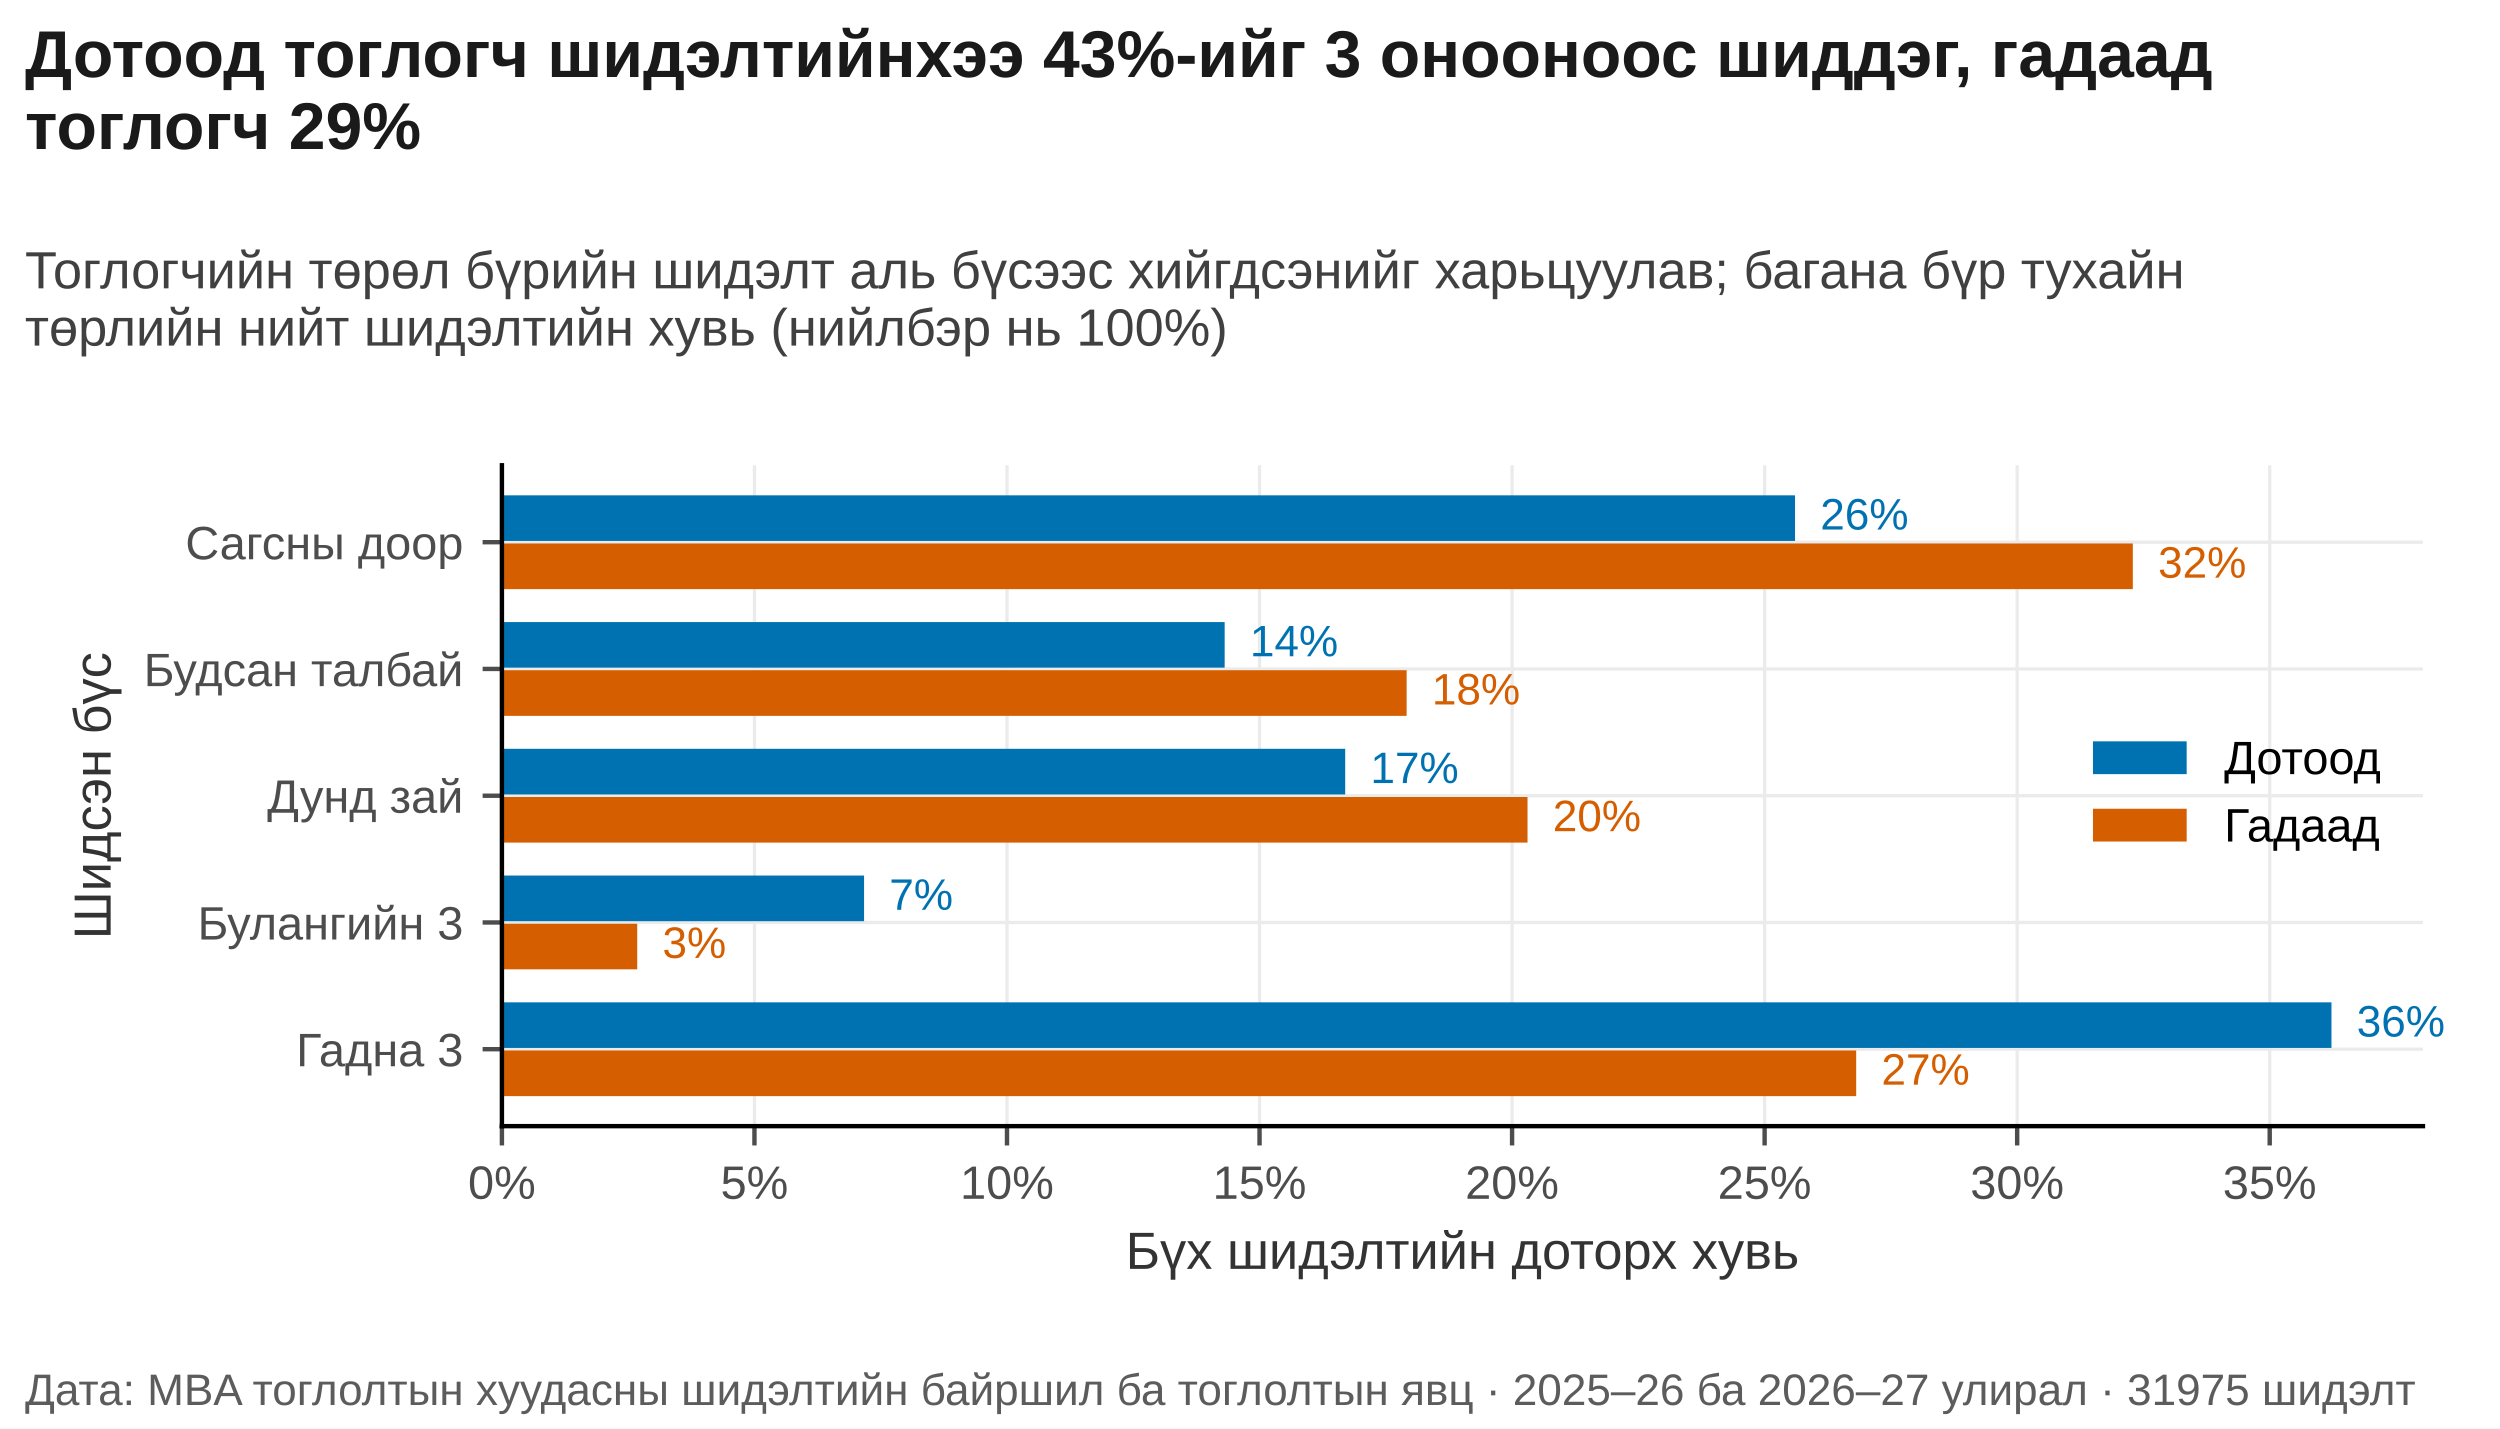
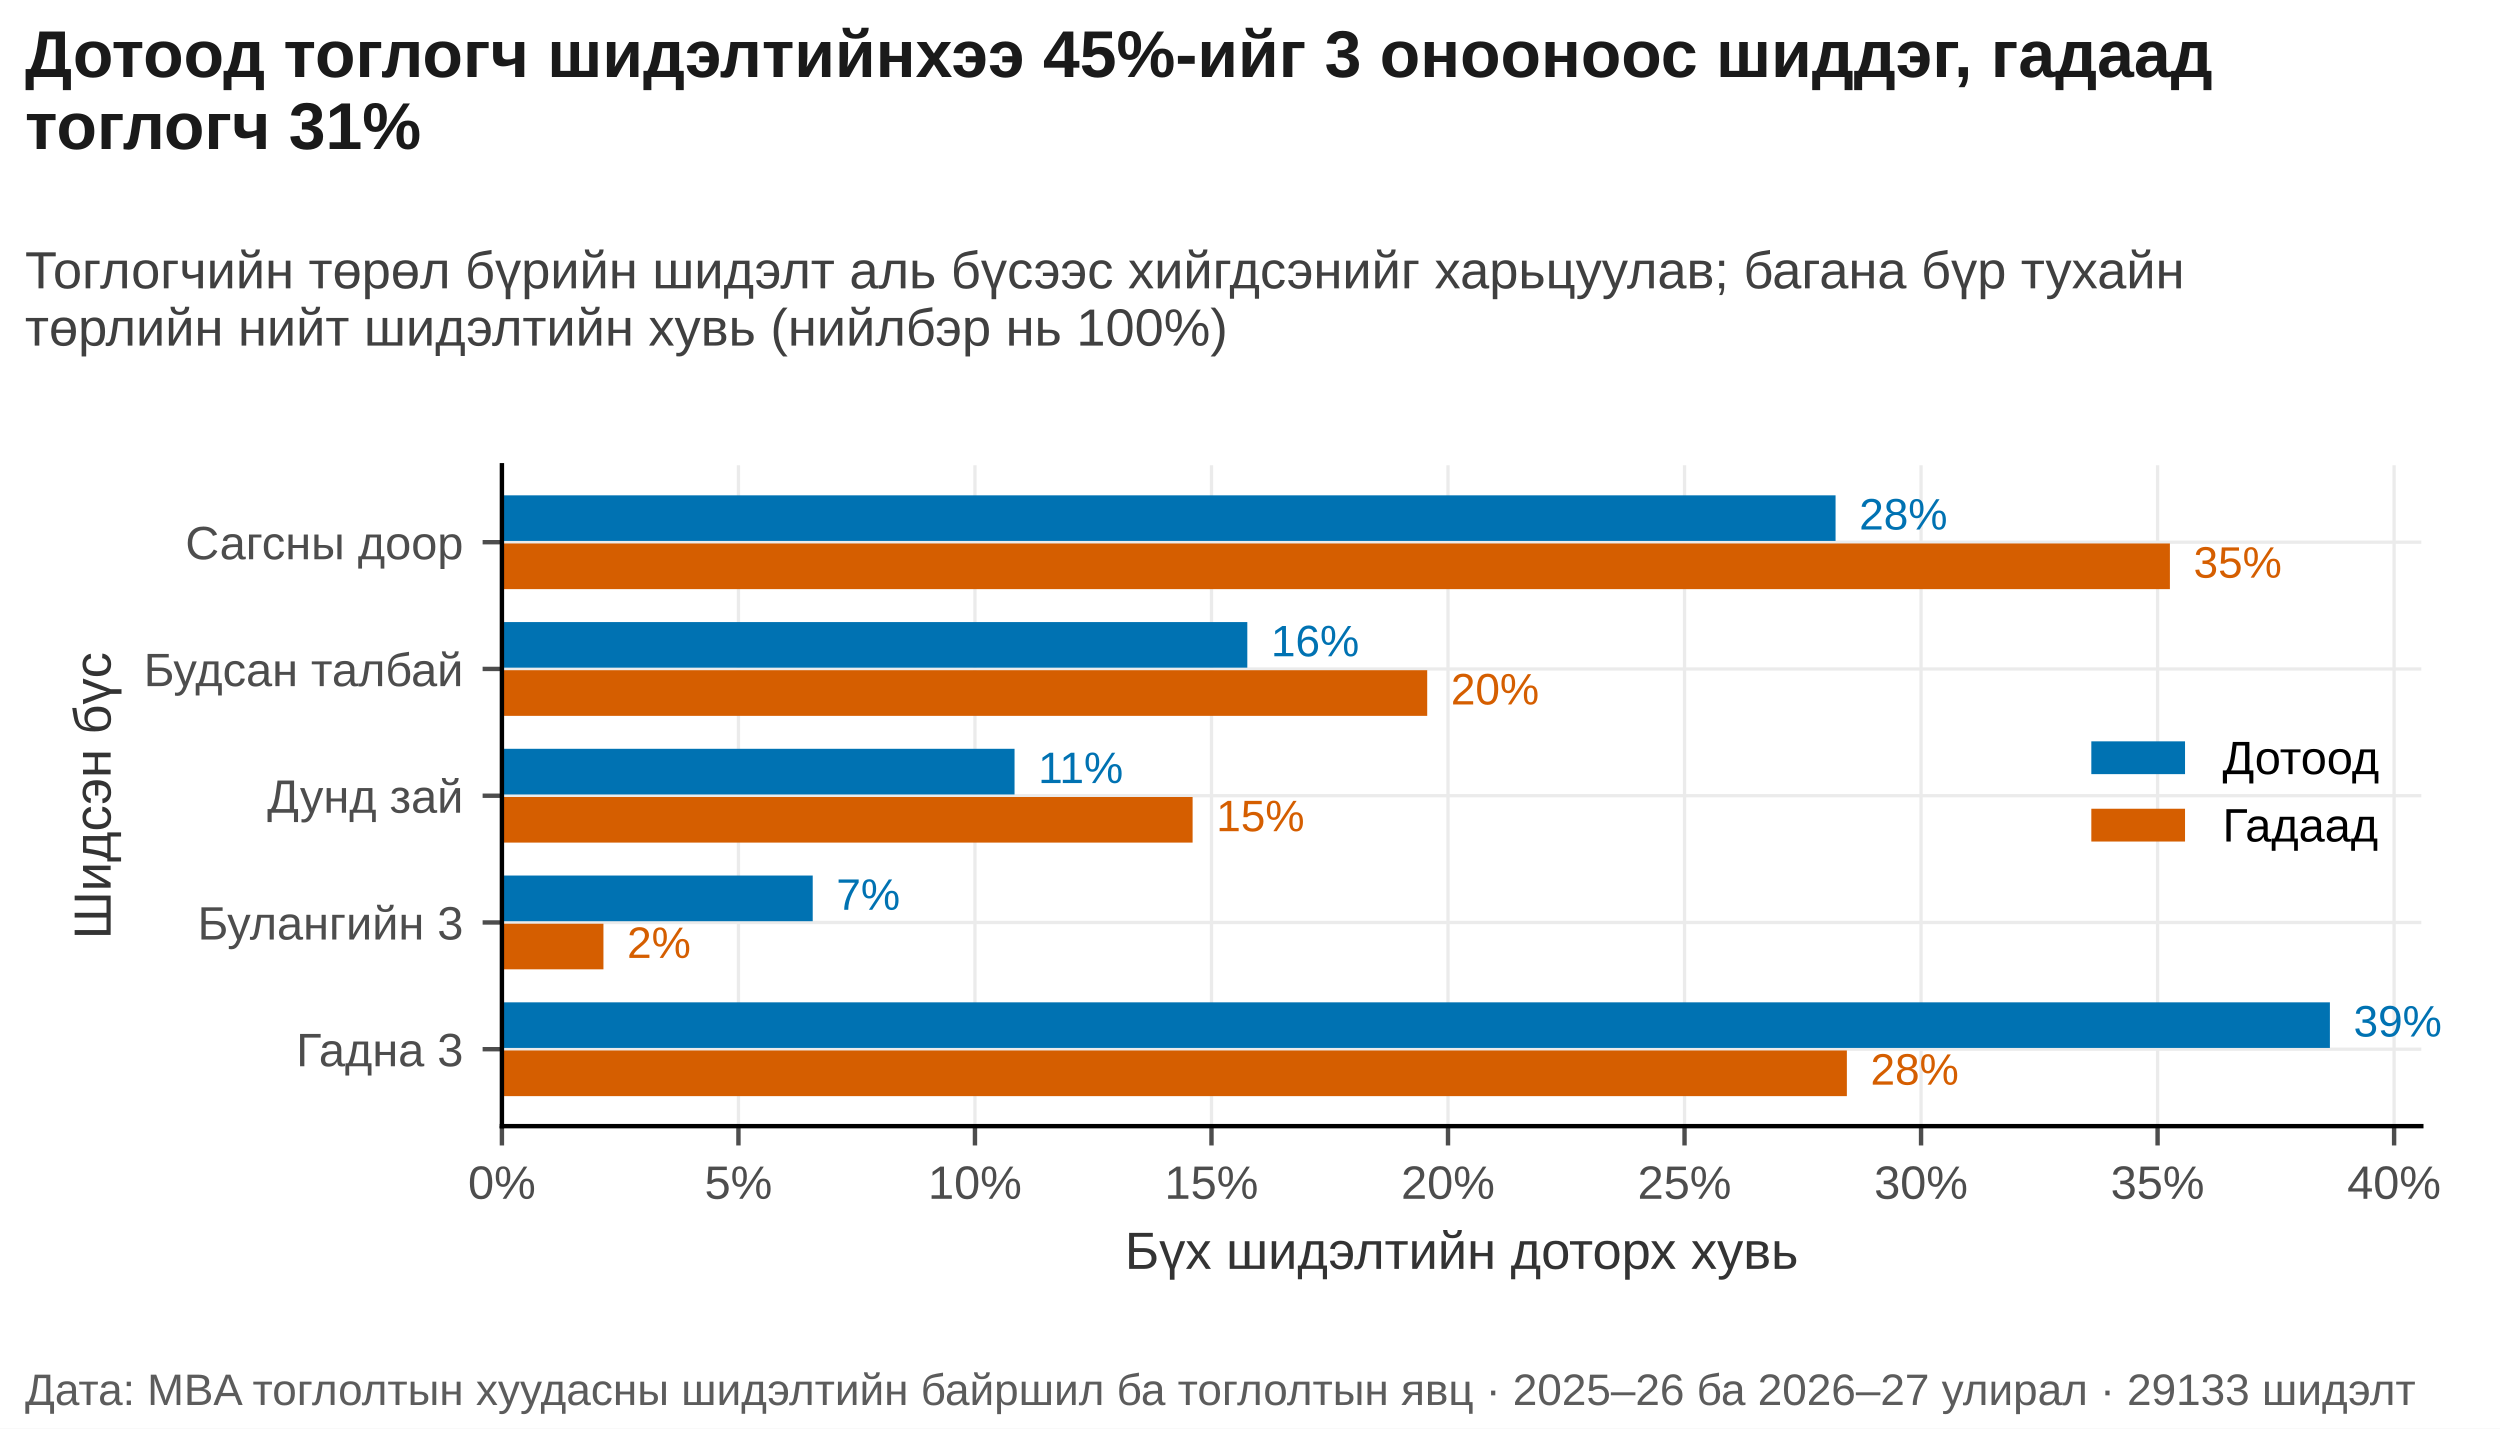
<svg xmlns="http://www.w3.org/2000/svg" xmlns:xlink="http://www.w3.org/1999/xlink" width="453.543pt" height="259.168pt" viewBox="0 0 453.543 259.168" version="1.1">
  <defs>
    <style type="text/css">*{stroke-linejoin: round; stroke-linecap: butt}</style>
  </defs>
  <g id="figure_1">
    <g id="patch_1">
      <path d="M 0 259.168  L 453.543 259.168  L 453.543 0  L 0 0  z " style="fill: #ffffff" />
    </g>
    <g id="axes_1">
      <g id="patch_2">
-         <path d="M 91.055 204.302  L 439.564 204.302  L 439.564 84.409  L 91.055 84.409  z " style="fill: #ffffff" />
+         <path d="M 91.055 204.302  L 439.265 204.302  L 439.265 84.409  L 91.055 84.409  z " style="fill: #ffffff" />
      </g>
      <g id="matplotlib.axis_1">
        <g id="xtick_1">
          <g id="line2d_1">
-             <path d="M 91.055 204.302  L 91.055 84.409  " clip-path="url(#p14b0878946)" style="fill: none; stroke: #ebebeb; stroke-width: 0.6; stroke-linecap: square" />
+             <path d="M 91.055 204.302  L 91.055 84.409  " clip-path="url(#p6a23a534bc)" style="fill: none; stroke: #ebebeb; stroke-width: 0.6; stroke-linecap: square" />
          </g>
          <g id="line2d_2">
            <defs>
              <path id="mf986387a4b" d="M 0 0  L 0 3.5  " style="stroke: #4d4d4d; stroke-width: 0.8" />
            </defs>
            <g>
              <use xlink:href="#mf986387a4b" x="91.055" y="204.302" style="fill: #4d4d4d; stroke: #4d4d4d; stroke-width: 0.8" />
            </g>
          </g>
          <g id="text_1">
            <text style="font-size: 8.5px; font-family: 'Arial'; text-anchor: middle; fill: #4d4d4d" x="91.055" y="217.49" transform="rotate(-0 91.05487 217.4899)">0%</text>
          </g>
        </g>
        <g id="xtick_2">
          <g id="line2d_3">
-             <path d="M 136.87 204.302  L 136.87 84.409  " clip-path="url(#p14b0878946)" style="fill: none; stroke: #ebebeb; stroke-width: 0.6; stroke-linecap: square" />
+             <path d="M 133.965 204.302  L 133.965 84.409  " clip-path="url(#p6a23a534bc)" style="fill: none; stroke: #ebebeb; stroke-width: 0.6; stroke-linecap: square" />
          </g>
          <g id="line2d_4">
            <g>
-               <use xlink:href="#mf986387a4b" x="136.87" y="204.302" style="fill: #4d4d4d; stroke: #4d4d4d; stroke-width: 0.8" />
+               <use xlink:href="#mf986387a4b" x="133.965" y="204.302" style="fill: #4d4d4d; stroke: #4d4d4d; stroke-width: 0.8" />
            </g>
          </g>
          <g id="text_2">
-             <text style="font-size: 8.5px; font-family: 'Arial'; text-anchor: middle; fill: #4d4d4d" x="136.87" y="217.49" transform="rotate(-0 136.8704 217.4899)">5%</text>
+             <text style="font-size: 8.5px; font-family: 'Arial'; text-anchor: middle; fill: #4d4d4d" x="133.965" y="217.49" transform="rotate(-0 133.9645 217.4899)">5%</text>
          </g>
        </g>
        <g id="xtick_3">
          <g id="line2d_5">
-             <path d="M 182.686 204.302  L 182.686 84.409  " clip-path="url(#p14b0878946)" style="fill: none; stroke: #ebebeb; stroke-width: 0.6; stroke-linecap: square" />
+             <path d="M 176.874 204.302  L 176.874 84.409  " clip-path="url(#p6a23a534bc)" style="fill: none; stroke: #ebebeb; stroke-width: 0.6; stroke-linecap: square" />
          </g>
          <g id="line2d_6">
            <g>
-               <use xlink:href="#mf986387a4b" x="182.686" y="204.302" style="fill: #4d4d4d; stroke: #4d4d4d; stroke-width: 0.8" />
+               <use xlink:href="#mf986387a4b" x="176.874" y="204.302" style="fill: #4d4d4d; stroke: #4d4d4d; stroke-width: 0.8" />
            </g>
          </g>
          <g id="text_3">
-             <text style="font-size: 8.5px; font-family: 'Arial'; text-anchor: middle; fill: #4d4d4d" x="182.686" y="217.49" transform="rotate(-0 182.686 217.4899)">10%</text>
+             <text style="font-size: 8.5px; font-family: 'Arial'; text-anchor: middle; fill: #4d4d4d" x="176.874" y="217.49" transform="rotate(-0 176.8742 217.4899)">10%</text>
          </g>
        </g>
        <g id="xtick_4">
          <g id="line2d_7">
-             <path d="M 228.502 204.302  L 228.502 84.409  " clip-path="url(#p14b0878946)" style="fill: none; stroke: #ebebeb; stroke-width: 0.6; stroke-linecap: square" />
+             <path d="M 219.784 204.302  L 219.784 84.409  " clip-path="url(#p6a23a534bc)" style="fill: none; stroke: #ebebeb; stroke-width: 0.6; stroke-linecap: square" />
          </g>
          <g id="line2d_8">
            <g>
-               <use xlink:href="#mf986387a4b" x="228.502" y="204.302" style="fill: #4d4d4d; stroke: #4d4d4d; stroke-width: 0.8" />
+               <use xlink:href="#mf986387a4b" x="219.784" y="204.302" style="fill: #4d4d4d; stroke: #4d4d4d; stroke-width: 0.8" />
            </g>
          </g>
          <g id="text_4">
-             <text style="font-size: 8.5px; font-family: 'Arial'; text-anchor: middle; fill: #4d4d4d" x="228.502" y="217.49" transform="rotate(-0 228.5016 217.4899)">15%</text>
+             <text style="font-size: 8.5px; font-family: 'Arial'; text-anchor: middle; fill: #4d4d4d" x="219.784" y="217.49" transform="rotate(-0 219.7839 217.4899)">15%</text>
          </g>
        </g>
        <g id="xtick_5">
          <g id="line2d_9">
-             <path d="M 274.317 204.302  L 274.317 84.409  " clip-path="url(#p14b0878946)" style="fill: none; stroke: #ebebeb; stroke-width: 0.6; stroke-linecap: square" />
+             <path d="M 262.694 204.302  L 262.694 84.409  " clip-path="url(#p6a23a534bc)" style="fill: none; stroke: #ebebeb; stroke-width: 0.6; stroke-linecap: square" />
          </g>
          <g id="line2d_10">
            <g>
-               <use xlink:href="#mf986387a4b" x="274.317" y="204.302" style="fill: #4d4d4d; stroke: #4d4d4d; stroke-width: 0.8" />
+               <use xlink:href="#mf986387a4b" x="262.694" y="204.302" style="fill: #4d4d4d; stroke: #4d4d4d; stroke-width: 0.8" />
            </g>
          </g>
          <g id="text_5">
-             <text style="font-size: 8.5px; font-family: 'Arial'; text-anchor: middle; fill: #4d4d4d" x="274.317" y="217.49" transform="rotate(-0 274.3171 217.4899)">20%</text>
+             <text style="font-size: 8.5px; font-family: 'Arial'; text-anchor: middle; fill: #4d4d4d" x="262.694" y="217.49" transform="rotate(-0 262.6936 217.4899)">20%</text>
          </g>
        </g>
        <g id="xtick_6">
          <g id="line2d_11">
-             <path d="M 320.133 204.302  L 320.133 84.409  " clip-path="url(#p14b0878946)" style="fill: none; stroke: #ebebeb; stroke-width: 0.6; stroke-linecap: square" />
+             <path d="M 305.603 204.302  L 305.603 84.409  " clip-path="url(#p6a23a534bc)" style="fill: none; stroke: #ebebeb; stroke-width: 0.6; stroke-linecap: square" />
          </g>
          <g id="line2d_12">
            <g>
-               <use xlink:href="#mf986387a4b" x="320.133" y="204.302" style="fill: #4d4d4d; stroke: #4d4d4d; stroke-width: 0.8" />
+               <use xlink:href="#mf986387a4b" x="305.603" y="204.302" style="fill: #4d4d4d; stroke: #4d4d4d; stroke-width: 0.8" />
            </g>
          </g>
          <g id="text_6">
-             <text style="font-size: 8.5px; font-family: 'Arial'; text-anchor: middle; fill: #4d4d4d" x="320.133" y="217.49" transform="rotate(-0 320.1327 217.4899)">25%</text>
+             <text style="font-size: 8.5px; font-family: 'Arial'; text-anchor: middle; fill: #4d4d4d" x="305.603" y="217.49" transform="rotate(-0 305.6032 217.4899)">25%</text>
          </g>
        </g>
        <g id="xtick_7">
          <g id="line2d_13">
-             <path d="M 365.948 204.302  L 365.948 84.409  " clip-path="url(#p14b0878946)" style="fill: none; stroke: #ebebeb; stroke-width: 0.6; stroke-linecap: square" />
+             <path d="M 348.513 204.302  L 348.513 84.409  " clip-path="url(#p6a23a534bc)" style="fill: none; stroke: #ebebeb; stroke-width: 0.6; stroke-linecap: square" />
          </g>
          <g id="line2d_14">
            <g>
-               <use xlink:href="#mf986387a4b" x="365.948" y="204.302" style="fill: #4d4d4d; stroke: #4d4d4d; stroke-width: 0.8" />
+               <use xlink:href="#mf986387a4b" x="348.513" y="204.302" style="fill: #4d4d4d; stroke: #4d4d4d; stroke-width: 0.8" />
            </g>
          </g>
          <g id="text_7">
-             <text style="font-size: 8.5px; font-family: 'Arial'; text-anchor: middle; fill: #4d4d4d" x="365.948" y="217.49" transform="rotate(-0 365.9482 217.4899)">30%</text>
+             <text style="font-size: 8.5px; font-family: 'Arial'; text-anchor: middle; fill: #4d4d4d" x="348.513" y="217.49" transform="rotate(-0 348.5129 217.4899)">30%</text>
          </g>
        </g>
        <g id="xtick_8">
          <g id="line2d_15">
-             <path d="M 411.764 204.302  L 411.764 84.409  " clip-path="url(#p14b0878946)" style="fill: none; stroke: #ebebeb; stroke-width: 0.6; stroke-linecap: square" />
+             <path d="M 391.423 204.302  L 391.423 84.409  " clip-path="url(#p6a23a534bc)" style="fill: none; stroke: #ebebeb; stroke-width: 0.6; stroke-linecap: square" />
          </g>
          <g id="line2d_16">
            <g>
-               <use xlink:href="#mf986387a4b" x="411.764" y="204.302" style="fill: #4d4d4d; stroke: #4d4d4d; stroke-width: 0.8" />
+               <use xlink:href="#mf986387a4b" x="391.423" y="204.302" style="fill: #4d4d4d; stroke: #4d4d4d; stroke-width: 0.8" />
            </g>
          </g>
          <g id="text_8">
-             <text style="font-size: 8.5px; font-family: 'Arial'; text-anchor: middle; fill: #4d4d4d" x="411.764" y="217.49" transform="rotate(-0 411.7638 217.4899)">35%</text>
-           </g>
-         </g>
-         <g id="text_9">
-           <text style="font-size: 9.5px; font-family: 'Arial'; text-anchor: middle; fill: #333333" x="265.309" y="230.195" transform="rotate(-0 265.3093 230.195)">Бүх шидэлтийн доторх хувь</text>
+             <text style="font-size: 8.5px; font-family: 'Arial'; text-anchor: middle; fill: #4d4d4d" x="391.423" y="217.49" transform="rotate(-0 391.4226 217.4899)">35%</text>
+           </g>
+         </g>
+         <g id="xtick_9">
+           <g id="line2d_17">
+             <path d="M 434.332 204.302  L 434.332 84.409  " clip-path="url(#p6a23a534bc)" style="fill: none; stroke: #ebebeb; stroke-width: 0.6; stroke-linecap: square" />
+           </g>
+           <g id="line2d_18">
+             <g>
+               <use xlink:href="#mf986387a4b" x="434.332" y="204.302" style="fill: #4d4d4d; stroke: #4d4d4d; stroke-width: 0.8" />
+             </g>
+           </g>
+           <g id="text_9">
+             <text style="font-size: 8.5px; font-family: 'Arial'; text-anchor: middle; fill: #4d4d4d" x="434.332" y="217.49" transform="rotate(-0 434.3323 217.4899)">40%</text>
+           </g>
+         </g>
+         <g id="text_10">
+           <text style="font-size: 9.5px; font-family: 'Arial'; text-anchor: middle; fill: #333333" x="265.16" y="230.195" transform="rotate(-0 265.1602 230.195)">Бүх шидэлтийн доторх хувь</text>
        </g>
      </g>
      <g id="matplotlib.axis_2">
        <g id="ytick_1">
-           <g id="line2d_17">
-             <path d="M 91.055 98.367  L 439.564 98.367  " clip-path="url(#p14b0878946)" style="fill: none; stroke: #ebebeb; stroke-width: 0.6; stroke-linecap: square" />
-           </g>
-           <g id="line2d_18">
+           <g id="line2d_19">
+             <path d="M 91.055 98.367  L 439.265 98.367  " clip-path="url(#p6a23a534bc)" style="fill: none; stroke: #ebebeb; stroke-width: 0.6; stroke-linecap: square" />
+           </g>
+           <g id="line2d_20">
            <defs>
              <path id="m3fba8f0df0" d="M 0 0  L -3.5 0  " style="stroke: #4d4d4d; stroke-width: 0.8" />
            </defs>
            <g>
              <use xlink:href="#m3fba8f0df0" x="91.055" y="98.367" style="fill: #4d4d4d; stroke: #4d4d4d; stroke-width: 0.8" />
            </g>
          </g>
-           <g id="text_10">
+           <g id="text_11">
            <text style="font-size: 8.5px; font-family: 'Arial'; text-anchor: end; fill: #4d4d4d" x="84.055" y="101.461" transform="rotate(-0 84.05487 101.4611)">Сагсны доор</text>
          </g>
        </g>
        <g id="ytick_2">
-           <g id="line2d_19">
-             <path d="M 91.055 121.361  L 439.564 121.361  " clip-path="url(#p14b0878946)" style="fill: none; stroke: #ebebeb; stroke-width: 0.6; stroke-linecap: square" />
-           </g>
-           <g id="line2d_20">
+           <g id="line2d_21">
+             <path d="M 91.055 121.361  L 439.265 121.361  " clip-path="url(#p6a23a534bc)" style="fill: none; stroke: #ebebeb; stroke-width: 0.6; stroke-linecap: square" />
+           </g>
+           <g id="line2d_22">
            <g>
              <use xlink:href="#m3fba8f0df0" x="91.055" y="121.361" style="fill: #4d4d4d; stroke: #4d4d4d; stroke-width: 0.8" />
            </g>
          </g>
-           <g id="text_11">
+           <g id="text_12">
            <text style="font-size: 8.5px; font-family: 'Arial'; text-anchor: end; fill: #4d4d4d" x="84.055" y="124.476" transform="rotate(-0 84.05487 124.4764)">Будсан талбай</text>
          </g>
        </g>
        <g id="ytick_3">
-           <g id="line2d_21">
-             <path d="M 91.055 144.356  L 439.564 144.356  " clip-path="url(#p14b0878946)" style="fill: none; stroke: #ebebeb; stroke-width: 0.6; stroke-linecap: square" />
-           </g>
-           <g id="line2d_22">
+           <g id="line2d_23">
+             <path d="M 91.055 144.356  L 439.265 144.356  " clip-path="url(#p6a23a534bc)" style="fill: none; stroke: #ebebeb; stroke-width: 0.6; stroke-linecap: square" />
+           </g>
+           <g id="line2d_24">
            <g>
              <use xlink:href="#m3fba8f0df0" x="91.055" y="144.356" style="fill: #4d4d4d; stroke: #4d4d4d; stroke-width: 0.8" />
            </g>
          </g>
-           <g id="text_12">
+           <g id="text_13">
            <text style="font-size: 8.5px; font-family: 'Arial'; text-anchor: end; fill: #4d4d4d" x="84.055" y="147.45" transform="rotate(-0 84.05487 147.4497)">Дунд зай</text>
          </g>
        </g>
        <g id="ytick_4">
-           <g id="line2d_23">
-             <path d="M 91.055 167.35  L 439.564 167.35  " clip-path="url(#p14b0878946)" style="fill: none; stroke: #ebebeb; stroke-width: 0.6; stroke-linecap: square" />
-           </g>
-           <g id="line2d_24">
+           <g id="line2d_25">
+             <path d="M 91.055 167.35  L 439.265 167.35  " clip-path="url(#p6a23a534bc)" style="fill: none; stroke: #ebebeb; stroke-width: 0.6; stroke-linecap: square" />
+           </g>
+           <g id="line2d_26">
            <g>
              <use xlink:href="#m3fba8f0df0" x="91.055" y="167.35" style="fill: #4d4d4d; stroke: #4d4d4d; stroke-width: 0.8" />
            </g>
          </g>
-           <g id="text_13">
+           <g id="text_14">
            <text style="font-size: 8.5px; font-family: 'Arial'; text-anchor: end; fill: #4d4d4d" x="84.055" y="170.444" transform="rotate(-0 84.05487 170.4439)">Булангийн 3</text>
          </g>
        </g>
        <g id="ytick_5">
-           <g id="line2d_25">
-             <path d="M 91.055 190.344  L 439.564 190.344  " clip-path="url(#p14b0878946)" style="fill: none; stroke: #ebebeb; stroke-width: 0.6; stroke-linecap: square" />
-           </g>
-           <g id="line2d_26">
+           <g id="line2d_27">
+             <path d="M 91.055 190.344  L 439.265 190.344  " clip-path="url(#p6a23a534bc)" style="fill: none; stroke: #ebebeb; stroke-width: 0.6; stroke-linecap: square" />
+           </g>
+           <g id="line2d_28">
            <g>
              <use xlink:href="#m3fba8f0df0" x="91.055" y="190.344" style="fill: #4d4d4d; stroke: #4d4d4d; stroke-width: 0.8" />
            </g>
          </g>
-           <g id="text_14">
+           <g id="text_15">
            <text style="font-size: 8.5px; font-family: 'Arial'; text-anchor: end; fill: #4d4d4d" x="84.055" y="193.438" transform="rotate(-0 84.05487 193.4382)">Гадна 3</text>
          </g>
        </g>
-         <g id="text_15">
+         <g id="text_16">
          <text style="font-size: 9.5px; font-family: 'Arial'; text-anchor: middle; fill: #333333" x="20.074" y="144.356" transform="rotate(-90 20.07365 144.3555)">Шидсэн бүс</text>
        </g>
      </g>
      <g id="patch_3">
-         <path d="M 91.055 89.859  L 325.647 89.859  L 325.647 98.137  L 91.055 98.137  z " clip-path="url(#p14b0878946)" style="fill: #0072b2" />
+         <path d="M 91.055 89.859  L 333.003 89.859  L 333.003 98.137  L 91.055 98.137  z " clip-path="url(#p6a23a534bc)" style="fill: #0072b2" />
      </g>
      <g id="patch_4">
-         <path d="M 91.055 112.853  L 222.173 112.853  L 222.173 121.131  L 91.055 121.131  z " clip-path="url(#p14b0878946)" style="fill: #0072b2" />
+         <path d="M 91.055 112.853  L 226.284 112.853  L 226.284 121.131  L 91.055 121.131  z " clip-path="url(#p6a23a534bc)" style="fill: #0072b2" />
      </g>
      <g id="patch_5">
-         <path d="M 91.055 135.848  L 244.042 135.848  L 244.042 144.126  L 91.055 144.126  z " clip-path="url(#p14b0878946)" style="fill: #0072b2" />
+         <path d="M 91.055 135.848  L 184.056 135.848  L 184.056 144.126  L 91.055 144.126  z " clip-path="url(#p6a23a534bc)" style="fill: #0072b2" />
      </g>
      <g id="patch_6">
-         <path d="M 91.055 158.842  L 156.756 158.842  L 156.756 167.12  L 91.055 167.12  z " clip-path="url(#p14b0878946)" style="fill: #0072b2" />
+         <path d="M 91.055 158.842  L 147.441 158.842  L 147.441 167.12  L 91.055 167.12  z " clip-path="url(#p6a23a534bc)" style="fill: #0072b2" />
      </g>
      <g id="patch_7">
-         <path d="M 91.055 181.836  L 422.968 181.836  L 422.968 190.114  L 91.055 190.114  z " clip-path="url(#p14b0878946)" style="fill: #0072b2" />
+         <path d="M 91.055 181.836  L 422.684 181.836  L 422.684 190.114  L 91.055 190.114  z " clip-path="url(#p6a23a534bc)" style="fill: #0072b2" />
      </g>
      <g id="patch_8">
-         <path d="M 91.055 98.597  L 386.93 98.597  L 386.93 106.875  L 91.055 106.875  z " clip-path="url(#p14b0878946)" style="fill: #d55e00" />
+         <path d="M 91.055 98.597  L 393.658 98.597  L 393.658 106.875  L 91.055 106.875  z " clip-path="url(#p6a23a534bc)" style="fill: #d55e00" />
      </g>
      <g id="patch_9">
-         <path d="M 91.055 121.591  L 255.188 121.591  L 255.188 129.869  L 91.055 129.869  z " clip-path="url(#p14b0878946)" style="fill: #d55e00" />
+         <path d="M 91.055 121.591  L 258.92 121.591  L 258.92 129.869  L 91.055 129.869  z " clip-path="url(#p6a23a534bc)" style="fill: #d55e00" />
      </g>
      <g id="patch_10">
-         <path d="M 91.055 144.585  L 277.12 144.585  L 277.12 152.863  L 91.055 152.863  z " clip-path="url(#p14b0878946)" style="fill: #d55e00" />
+         <path d="M 91.055 144.585  L 216.36 144.585  L 216.36 152.863  L 91.055 152.863  z " clip-path="url(#p6a23a534bc)" style="fill: #d55e00" />
      </g>
      <g id="patch_11">
-         <path d="M 91.055 167.58  L 115.602 167.58  L 115.602 175.858  L 91.055 175.858  z " clip-path="url(#p14b0878946)" style="fill: #d55e00" />
+         <path d="M 91.055 167.58  L 109.475 167.58  L 109.475 175.858  L 91.055 175.858  z " clip-path="url(#p6a23a534bc)" style="fill: #d55e00" />
      </g>
      <g id="patch_12">
-         <path d="M 91.055 190.574  L 336.746 190.574  L 336.746 198.852  L 91.055 198.852  z " clip-path="url(#p14b0878946)" style="fill: #d55e00" />
+         <path d="M 91.055 190.574  L 335.054 190.574  L 335.054 198.852  L 91.055 198.852  z " clip-path="url(#p6a23a534bc)" style="fill: #d55e00" />
      </g>
      <g id="patch_13">
        <path d="M 91.055 204.302  L 91.055 84.409  " style="fill: none; stroke: #000000; stroke-width: 0.8; stroke-linejoin: miter; stroke-linecap: square" />
      </g>
      <g id="patch_14">
-         <path d="M 91.055 204.302  L 439.564 204.302  " style="fill: none; stroke: #000000; stroke-width: 0.8; stroke-linejoin: miter; stroke-linecap: square" />
-       </g>
-       <g id="text_16">
-         <text style="font-size: 8px; font-family: 'Arial'; text-anchor: start; fill: #0072b2" x="330.229" y="96.068" transform="rotate(-0 330.2288 96.06838)">26%</text>
+         <path d="M 91.055 204.302  L 439.265 204.302  " style="fill: none; stroke: #000000; stroke-width: 0.8; stroke-linejoin: miter; stroke-linecap: square" />
      </g>
      <g id="text_17">
-         <text style="font-size: 8px; font-family: 'Arial'; text-anchor: start; fill: #0072b2" x="226.754" y="119.063" transform="rotate(-0 226.7544 119.0627)">14%</text>
+         <text style="font-size: 8px; font-family: 'Arial'; text-anchor: start; fill: #0072b2" x="337.294" y="96.068" transform="rotate(-0 337.294 96.06838)">28%</text>
      </g>
      <g id="text_18">
-         <text style="font-size: 8px; font-family: 'Arial'; text-anchor: start; fill: #0072b2" x="248.623" y="142.057" transform="rotate(-0 248.6232 142.0569)">17%</text>
+         <text style="font-size: 8px; font-family: 'Arial'; text-anchor: start; fill: #0072b2" x="230.575" y="119.063" transform="rotate(-0 230.5751 119.0627)">16%</text>
      </g>
      <g id="text_19">
-         <text style="font-size: 8px; font-family: 'Arial'; text-anchor: start; fill: #0072b2" x="161.337" y="165.051" transform="rotate(-0 161.3374 165.0512)">7%</text>
+         <text style="font-size: 8px; font-family: 'Arial'; text-anchor: start; fill: #0072b2" x="188.346" y="142.057" transform="rotate(-0 188.3465 142.0569)">11%</text>
      </g>
      <g id="text_20">
-         <text style="font-size: 8px; font-family: 'Arial'; text-anchor: start; fill: #0072b2" x="427.55" y="188.046" transform="rotate(-0 427.5495 188.0455)">36%</text>
+         <text style="font-size: 8px; font-family: 'Arial'; text-anchor: start; fill: #0072b2" x="151.732" y="165.051" transform="rotate(-0 151.7321 165.0512)">7%</text>
      </g>
      <g id="text_21">
-         <text style="font-size: 8px; font-family: 'Arial'; text-anchor: start; fill: #d55e00" x="391.511" y="104.806" transform="rotate(-0 391.5112 104.8062)">32%</text>
+         <text style="font-size: 8px; font-family: 'Arial'; text-anchor: start; fill: #0072b2" x="426.975" y="188.046" transform="rotate(-0 426.975 188.0455)">39%</text>
      </g>
      <g id="text_22">
-         <text style="font-size: 8px; font-family: 'Arial'; text-anchor: start; fill: #d55e00" x="259.769" y="127.8" transform="rotate(-0 259.7692 127.8005)">18%</text>
+         <text style="font-size: 8px; font-family: 'Arial'; text-anchor: start; fill: #d55e00" x="397.949" y="104.806" transform="rotate(-0 397.9493 104.8062)">35%</text>
      </g>
      <g id="text_23">
-         <text style="font-size: 8px; font-family: 'Arial'; text-anchor: start; fill: #d55e00" x="281.702" y="150.795" transform="rotate(-0 281.702 150.7948)">20%</text>
+         <text style="font-size: 8px; font-family: 'Arial'; text-anchor: start; fill: #d55e00" x="263.211" y="127.8" transform="rotate(-0 263.2113 127.8005)">20%</text>
      </g>
      <g id="text_24">
-         <text style="font-size: 8px; font-family: 'Arial'; text-anchor: start; fill: #d55e00" x="120.184" y="173.789" transform="rotate(-0 120.1837 173.7891)">3%</text>
+         <text style="font-size: 8px; font-family: 'Arial'; text-anchor: start; fill: #d55e00" x="220.651" y="150.795" transform="rotate(-0 220.6507 150.7948)">15%</text>
      </g>
      <g id="text_25">
-         <text style="font-size: 8px; font-family: 'Arial'; text-anchor: start; fill: #d55e00" x="341.327" y="196.783" transform="rotate(-0 341.3272 196.7833)">27%</text>
+         <text style="font-size: 8px; font-family: 'Arial'; text-anchor: start; fill: #d55e00" x="113.766" y="173.789" transform="rotate(-0 113.7665 173.7891)">2%</text>
+       </g>
+       <g id="text_26">
+         <text style="font-size: 8px; font-family: 'Arial'; text-anchor: start; fill: #d55e00" x="339.345" y="196.783" transform="rotate(-0 339.3449 196.7833)">28%</text>
      </g>
      <g id="legend_1">
        <g id="patch_15">
-           <path d="M 379.7 140.442  L 396.7 140.442  L 396.7 134.492  L 379.7 134.492  z " style="fill: #0072b2" />
-         </g>
-         <g id="text_26">
-           <text style="font-size: 8.5px; font-family: 'Arial'; text-anchor: start" x="403.5" y="140.442" transform="rotate(-0 403.4997 140.4417)">Дотоод</text>
+           <path d="M 379.402 140.442  L 396.402 140.442  L 396.402 134.492  L 379.402 134.492  z " style="fill: #0072b2" />
+         </g>
+         <g id="text_27">
+           <text style="font-size: 8.5px; font-family: 'Arial'; text-anchor: start" x="403.202" y="140.442" transform="rotate(-0 403.2015 140.4417)">Дотоод</text>
        </g>
        <g id="patch_16">
-           <path d="M 379.7 152.669  L 396.7 152.669  L 396.7 146.719  L 379.7 146.719  z " style="fill: #d55e00" />
-         </g>
-         <g id="text_27">
-           <text style="font-size: 8.5px; font-family: 'Arial'; text-anchor: start" x="403.5" y="152.669" transform="rotate(-0 403.4997 152.6688)">Гадаад</text>
-         </g>
-       </g>
-     </g>
-     <g id="text_28">
-       <text style="font-weight: 700; font-size: 12px; font-family: 'Arial'; fill: #1a1a1a" transform="translate(4.535433 13.96575)">Дотоод тоглогч шидэлтийнхээ 43%-ийг 3 онооноос шиддэг, гадаад</text>
-       <text style="font-weight: 700; font-size: 12px; font-family: 'Arial'; fill: #1a1a1a" transform="translate(4.535433 27.0263)">тоглогч 29%</text>
+           <path d="M 379.402 152.669  L 396.402 152.669  L 396.402 146.719  L 379.402 146.719  z " style="fill: #d55e00" />
+         </g>
+         <g id="text_28">
+           <text style="font-size: 8.5px; font-family: 'Arial'; text-anchor: start" x="403.202" y="152.669" transform="rotate(-0 403.2015 152.6688)">Гадаад</text>
+         </g>
+       </g>
    </g>
    <g id="text_29">
+       <text style="font-weight: 700; font-size: 12px; font-family: 'Arial'; fill: #1a1a1a" transform="translate(4.535433 13.96575)">Дотоод тоглогч шидэлтийнхээ 45%-ийг 3 онооноос шиддэг, гадаад</text>
+       <text style="font-weight: 700; font-size: 12px; font-family: 'Arial'; fill: #1a1a1a" transform="translate(4.535433 27.0263)">тоглогч 31%</text>
+     </g>
+     <g id="text_30">
      <text style="font-size: 9.5px; font-family: 'Arial'; fill: #404040" transform="translate(4.535433 52.30966)">Тоглогчийн төрөл бүрийн шидэлт аль бүсээс хийгдсэнийг харьцуулав; багана бүр тухайн</text>
      <text style="font-size: 9.5px; font-family: 'Arial'; fill: #404040" transform="translate(4.535433 62.69639)">төрлийн нийт шидэлтийн хувь (нийлбэр нь 100%)</text>
    </g>
-     <g id="text_30">
-       <text style="font-size: 8px; font-family: 'Arial'; text-anchor: start; fill: #5c5c5c" x="4.535" y="254.892" transform="rotate(-0 4.535433 254.8922)">Дата: MBA тоглолтын хуудасны шидэлтийн байршил ба тоглолтын явц · 2025–26 ба 2026–27 улирал · 31975 шидэлт</text>
+     <g id="text_31">
+       <text style="font-size: 8px; font-family: 'Arial'; text-anchor: start; fill: #5c5c5c" x="4.535" y="254.892" transform="rotate(-0 4.535433 254.8922)">Дата: MBA тоглолтын хуудасны шидэлтийн байршил ба тоглолтын явц · 2025–26 ба 2026–27 улирал · 29133 шидэлт</text>
    </g>
  </g>
  <defs>
-     <clipPath id="p14b0878946">
-       <rect x="91.055" y="84.409" width="348.509" height="119.892" />
+     <clipPath id="p6a23a534bc">
+       <rect x="91.055" y="84.409" width="348.211" height="119.892" />
    </clipPath>
  </defs>
</svg>
